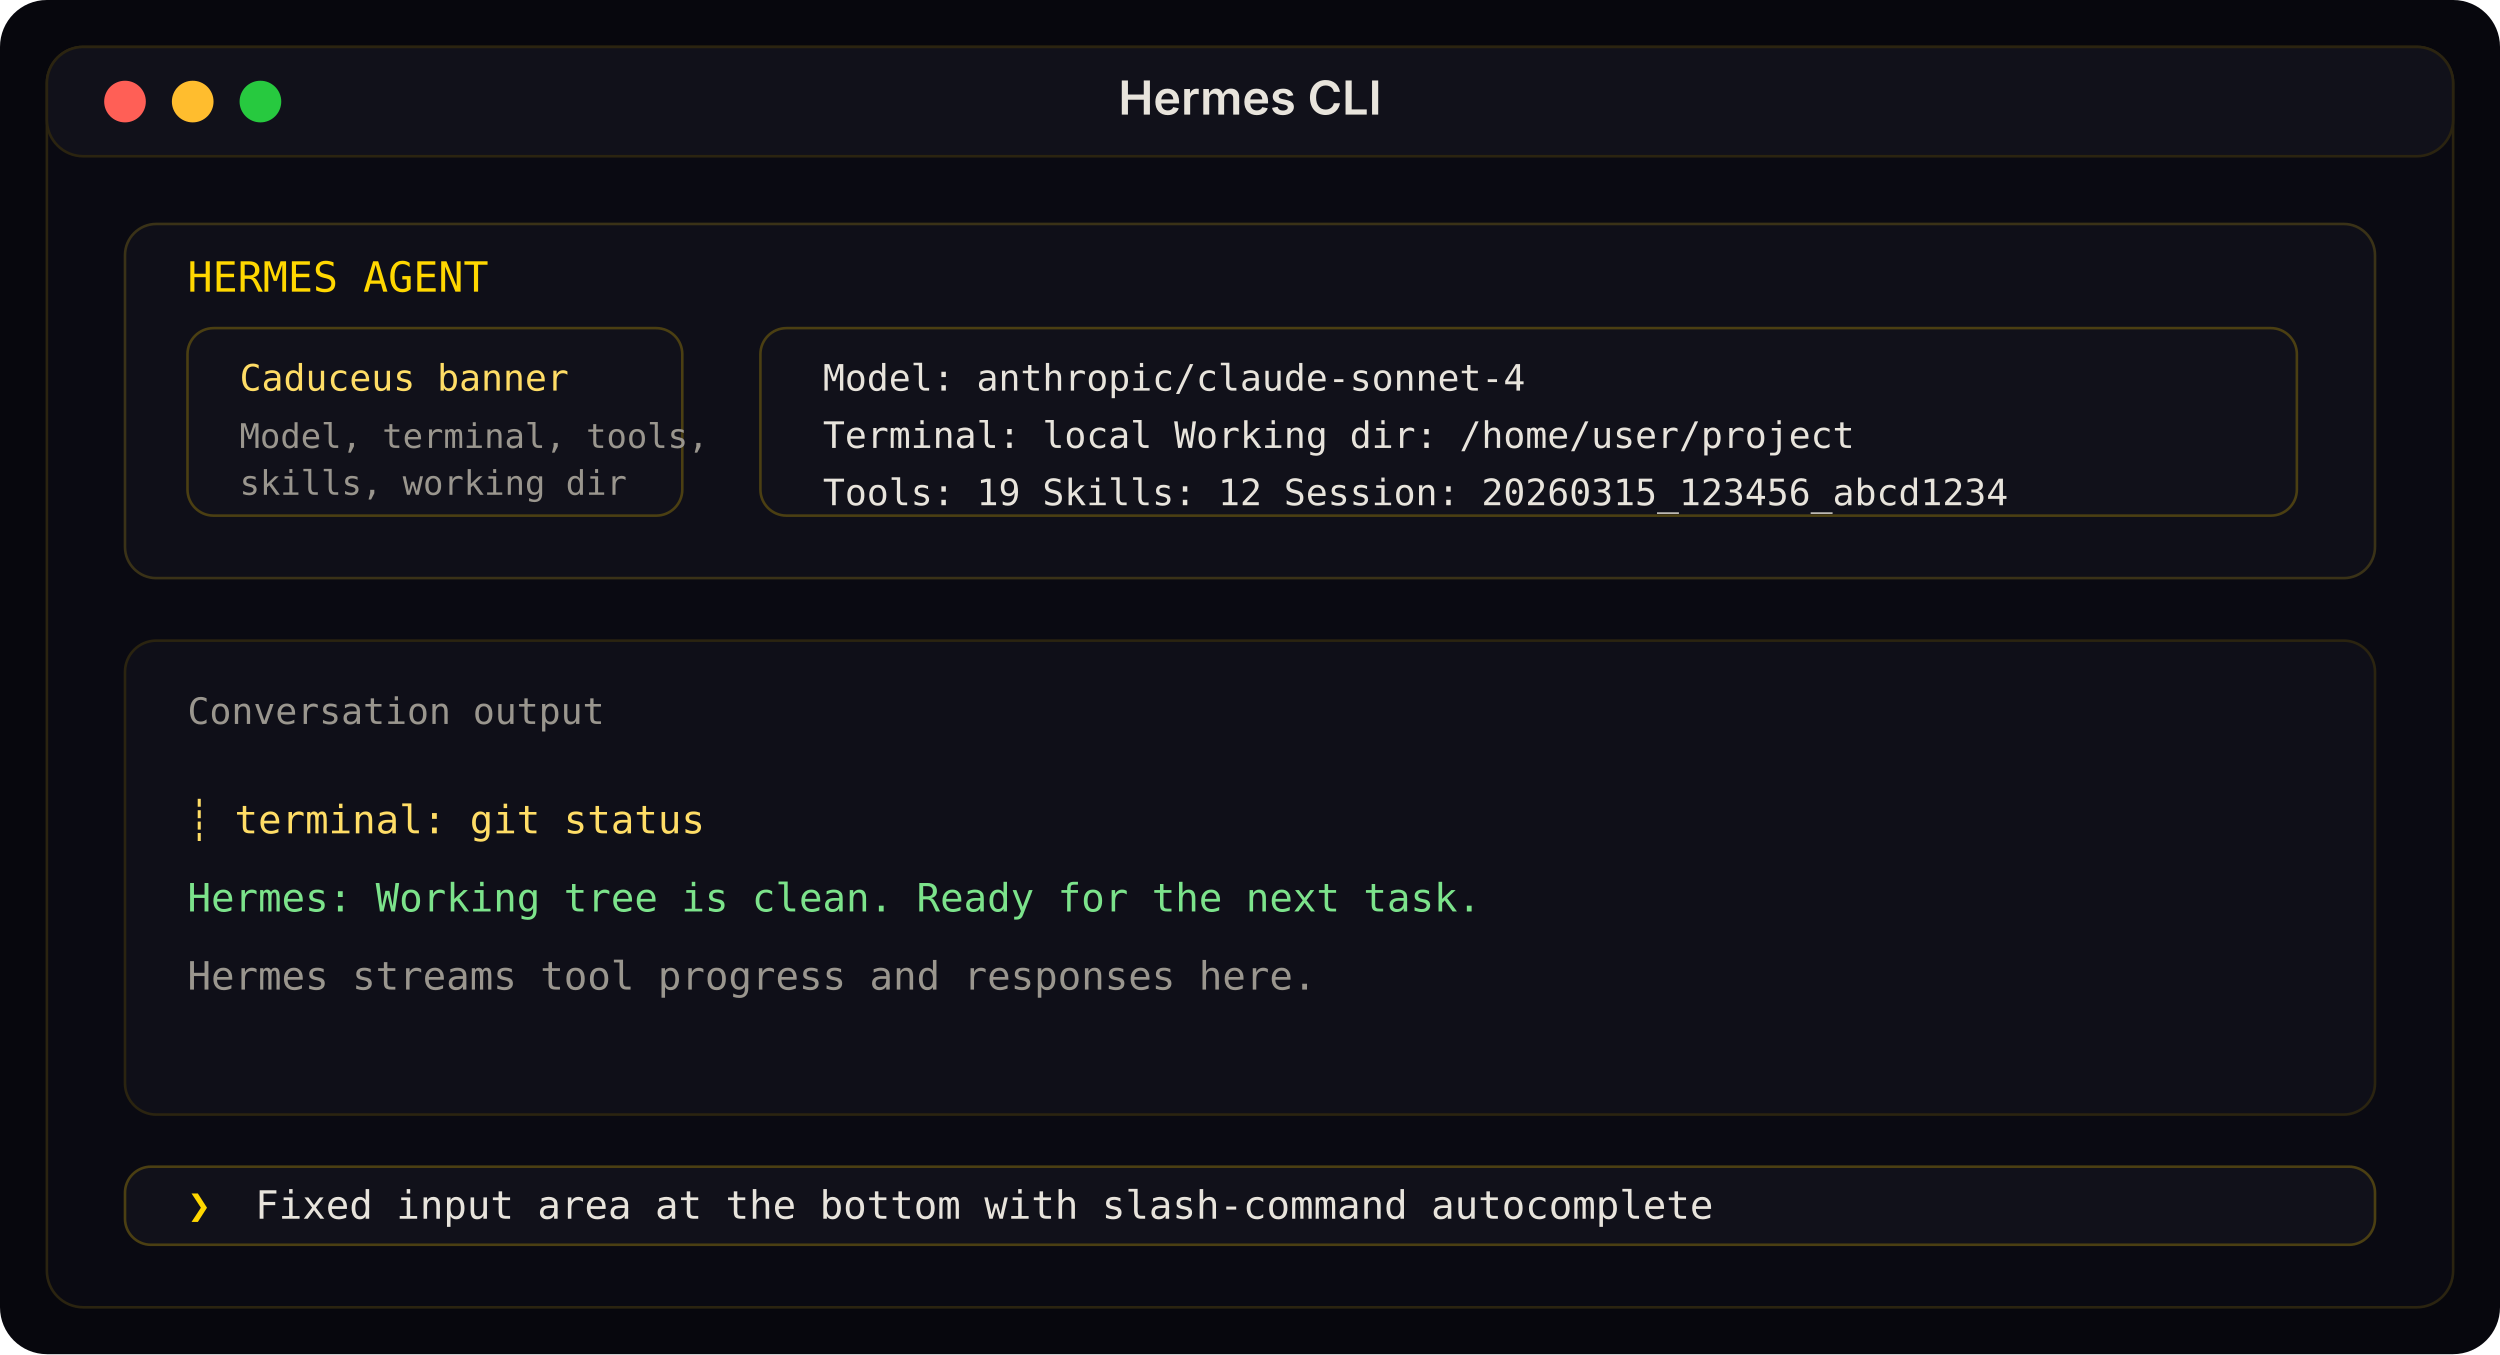
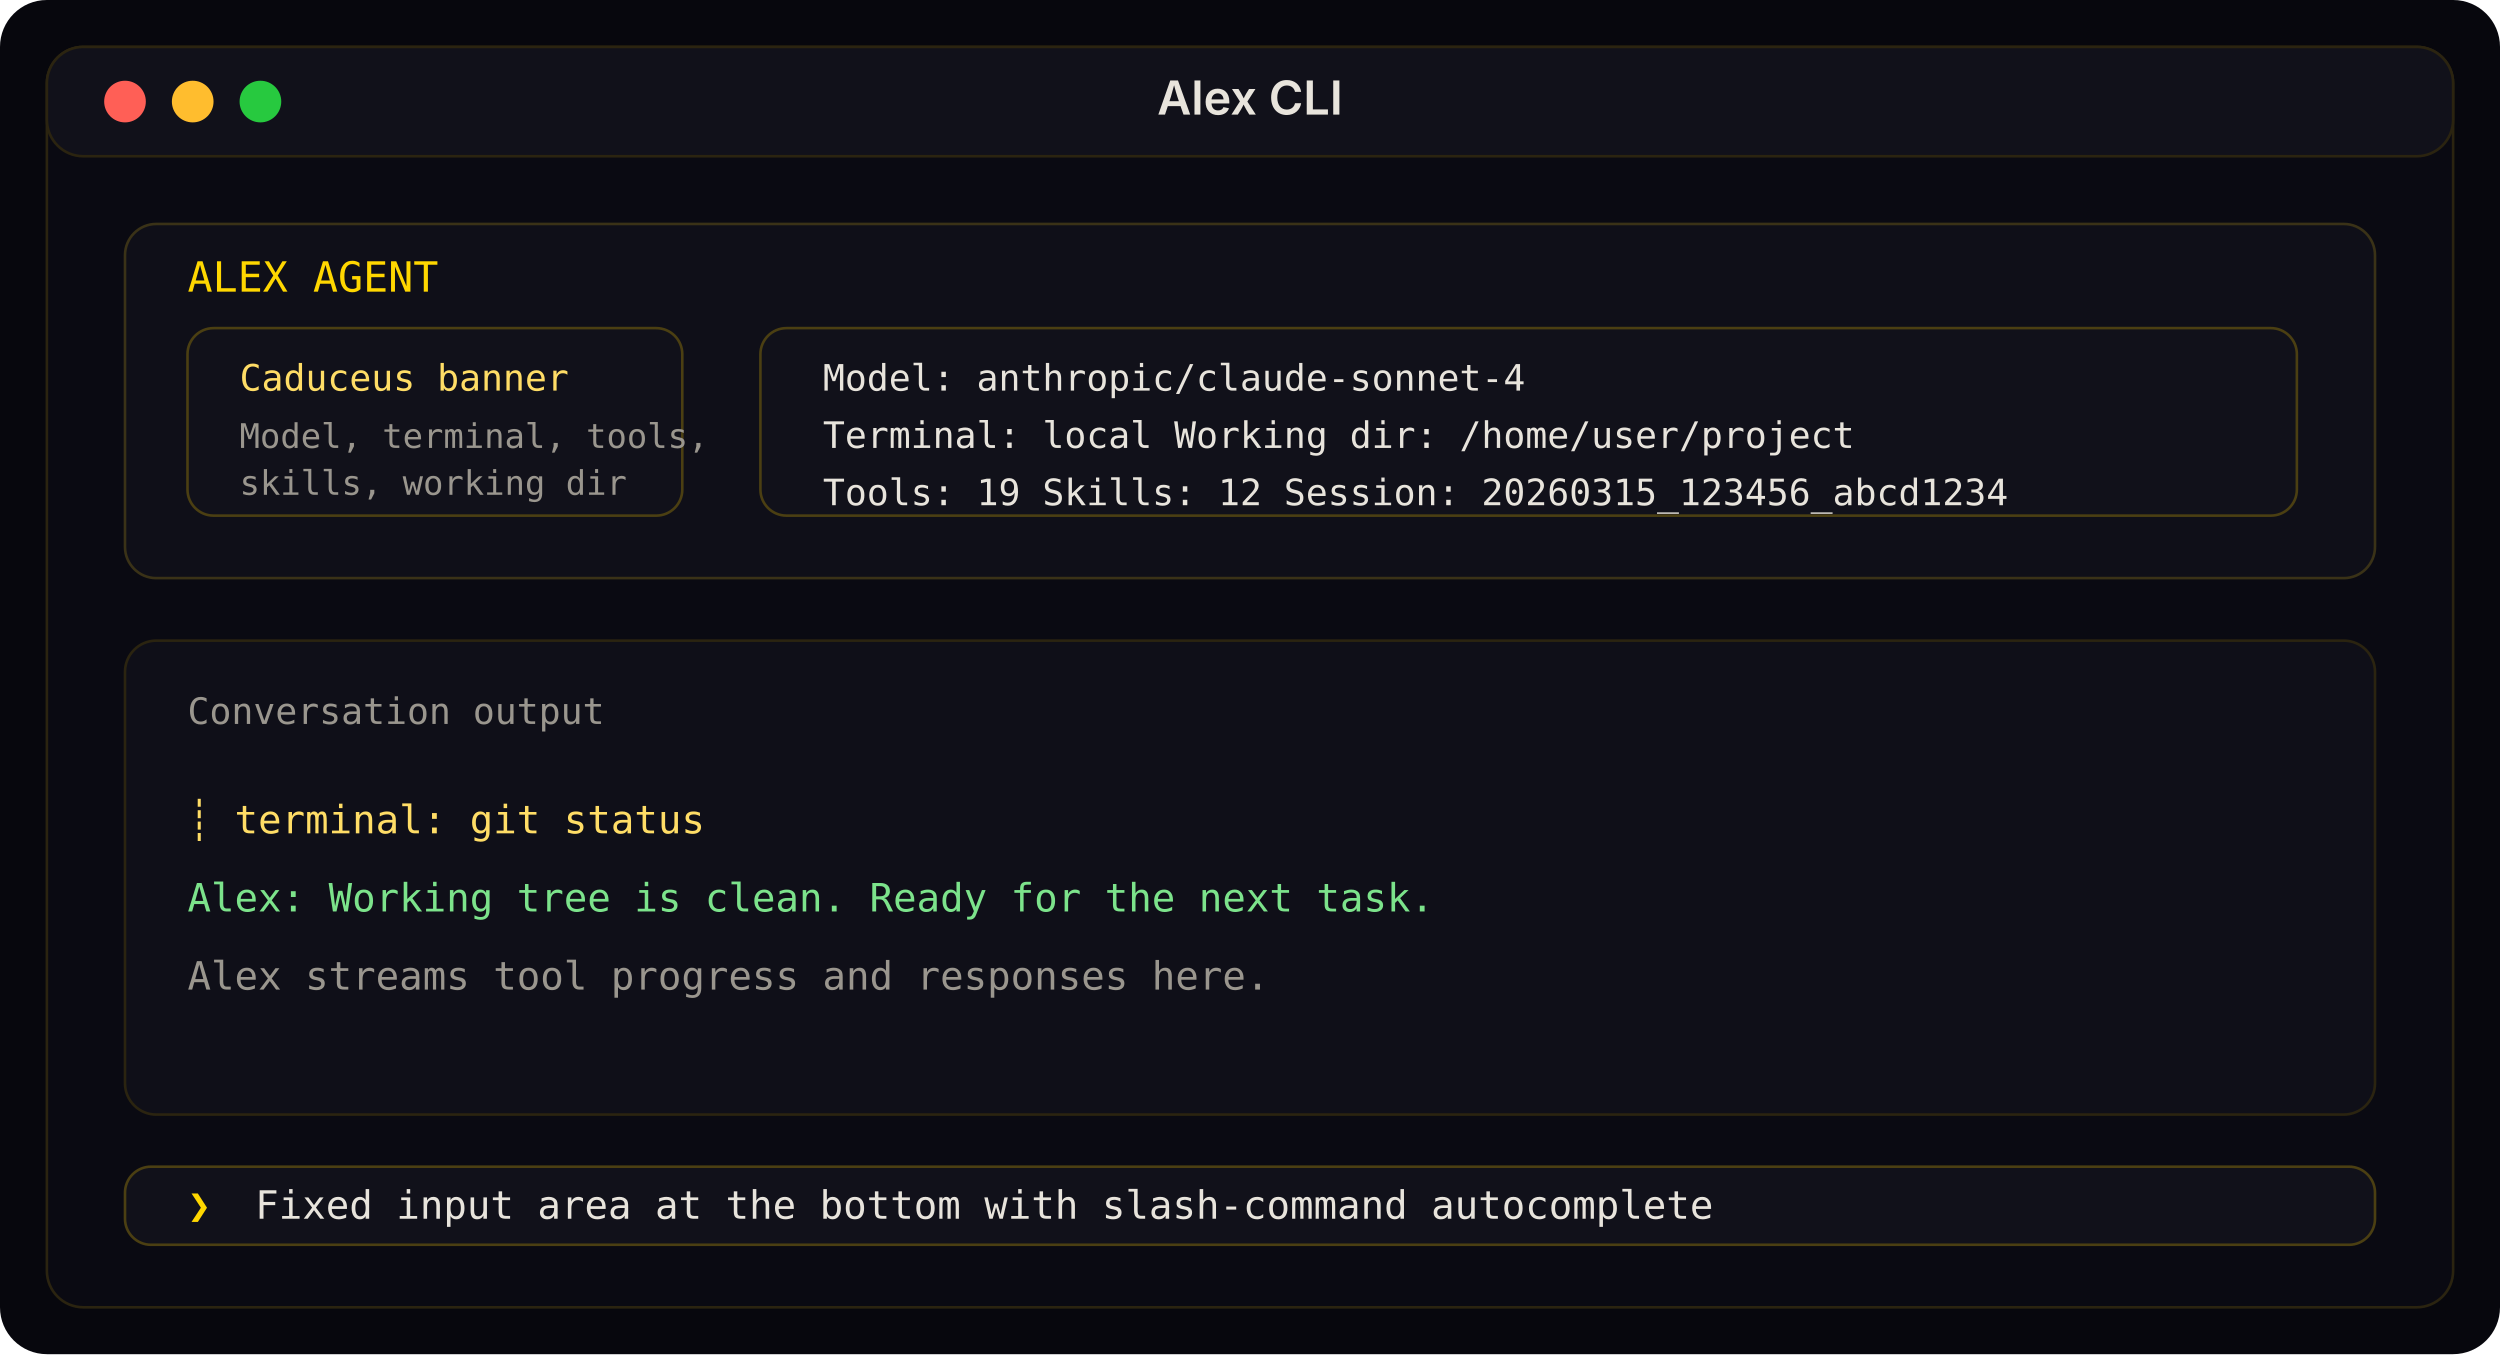
<svg xmlns="http://www.w3.org/2000/svg" width="960" height="520" viewBox="0 0 960 520" role="img" aria-labelledby="title desc">
  <rect width="960" height="520" rx="18" fill="#07070d" />
  <rect x="18" y="18" width="924" height="484" rx="14" fill="#0a0a12" stroke="#2b2410" />
  <rect x="18" y="18" width="924" height="42" rx="14" fill="#11111a" stroke="#2b2410" />
  <circle cx="48" cy="39" r="8" fill="#ff5f56" />
  <circle cx="74" cy="39" r="8" fill="#ffbd2e" />
  <circle cx="100" cy="39" r="8" fill="#27c93f" />
-   <text x="480" y="44" text-anchor="middle" fill="#e8e4dc" font-family="Inter, sans-serif" font-size="18" font-weight="600">Hermes CLI</text>
+   <text x="480" y="44" text-anchor="middle" fill="#e8e4dc" font-family="Inter, sans-serif" font-size="18" font-weight="600">Alex CLI</text>
  <rect x="48" y="86" width="864" height="136" rx="12" fill="#0f0f18" stroke="#3a3217" />
-   <text x="72" y="112" fill="#ffd700" font-family="JetBrains Mono, monospace" font-size="16">HERMES AGENT</text>
+   <text x="72" y="112" fill="#ffd700" font-family="JetBrains Mono, monospace" font-size="16">ALEX AGENT</text>
  <rect x="72" y="126" width="190" height="72" rx="10" fill="#11111a" stroke="#4b3f12" />
  <text x="92" y="150" fill="#ffdd66" font-family="JetBrains Mono, monospace" font-size="14">Caduceus banner</text>
  <text x="92" y="172" fill="#9a968e" font-family="JetBrains Mono, monospace" font-size="13">Model, terminal, tools,</text>
  <text x="92" y="190" fill="#9a968e" font-family="JetBrains Mono, monospace" font-size="13">skills, working dir</text>
  <rect x="292" y="126" width="590" height="72" rx="10" fill="#11111a" stroke="#4b3f12" />
  <text x="316" y="150" fill="#e8e4dc" font-family="JetBrains Mono, monospace" font-size="14">Model: anthropic/claude-sonnet-4</text>
  <text x="316" y="172" fill="#e8e4dc" font-family="JetBrains Mono, monospace" font-size="14">Terminal: local   Working dir: /home/user/project</text>
  <text x="316" y="194" fill="#e8e4dc" font-family="JetBrains Mono, monospace" font-size="14">Tools: 19   Skills: 12   Session: 20260315_123456_abcd1234</text>
  <rect x="48" y="246" width="864" height="182" rx="12" fill="#0f0f18" stroke="#2b2410" />
  <text x="72" y="278" fill="#9a968e" font-family="JetBrains Mono, monospace" font-size="14">Conversation output</text>
  <text x="72" y="320" fill="#ffdd66" font-family="JetBrains Mono, monospace" font-size="15">┊ terminal: git status</text>
-   <text x="72" y="350" fill="#7ce38b" font-family="JetBrains Mono, monospace" font-size="15">Hermes: Working tree is clean. Ready for the next task.</text>
-   <text x="72" y="380" fill="#9a968e" font-family="JetBrains Mono, monospace" font-size="15">Hermes streams tool progress and responses here.</text>
+   <text x="72" y="350" fill="#7ce38b" font-family="JetBrains Mono, monospace" font-size="15">Alex: Working tree is clean. Ready for the next task.</text>
+   <text x="72" y="380" fill="#9a968e" font-family="JetBrains Mono, monospace" font-size="15">Alex streams tool progress and responses here.</text>
  <rect x="48" y="448" width="864" height="30" rx="10" fill="#11111a" stroke="#4b3f12" />
  <text x="72" y="468" fill="#ffd700" font-family="JetBrains Mono, monospace" font-size="15">❯</text>
  <text x="98" y="468" fill="#e8e4dc" font-family="JetBrains Mono, monospace" font-size="15">Fixed input area at the bottom with slash-command autocomplete</text>
</svg>
